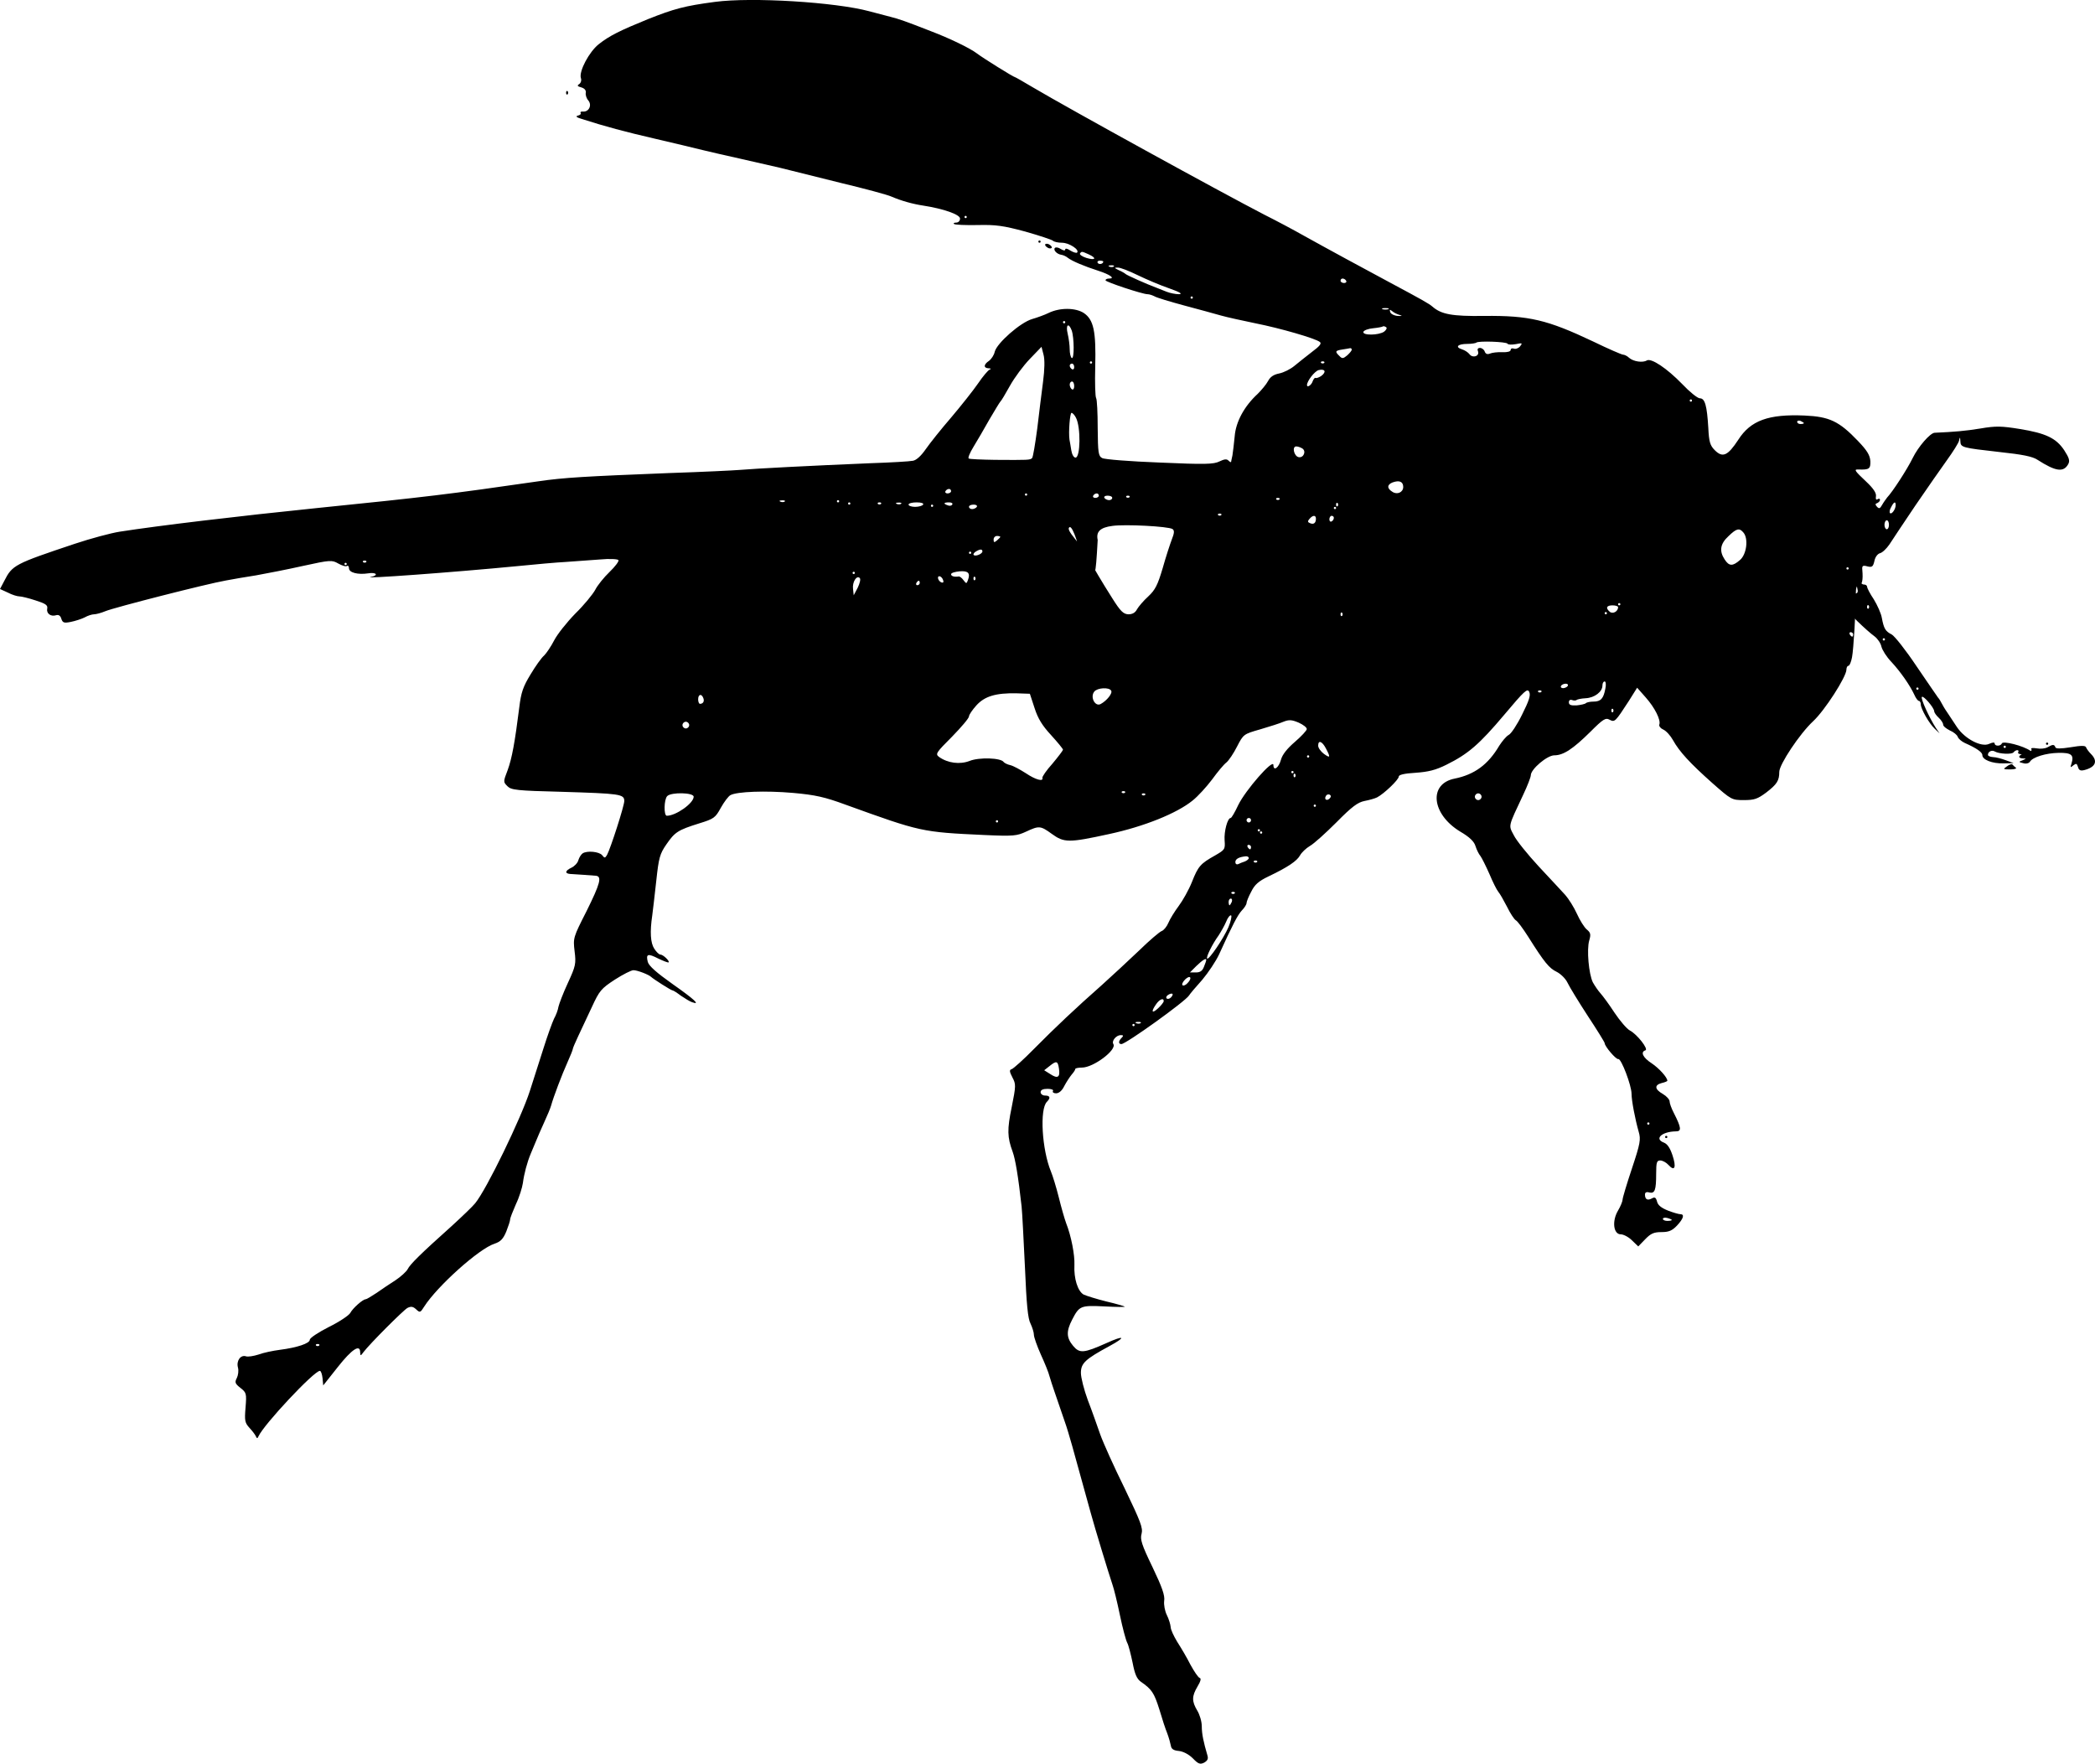
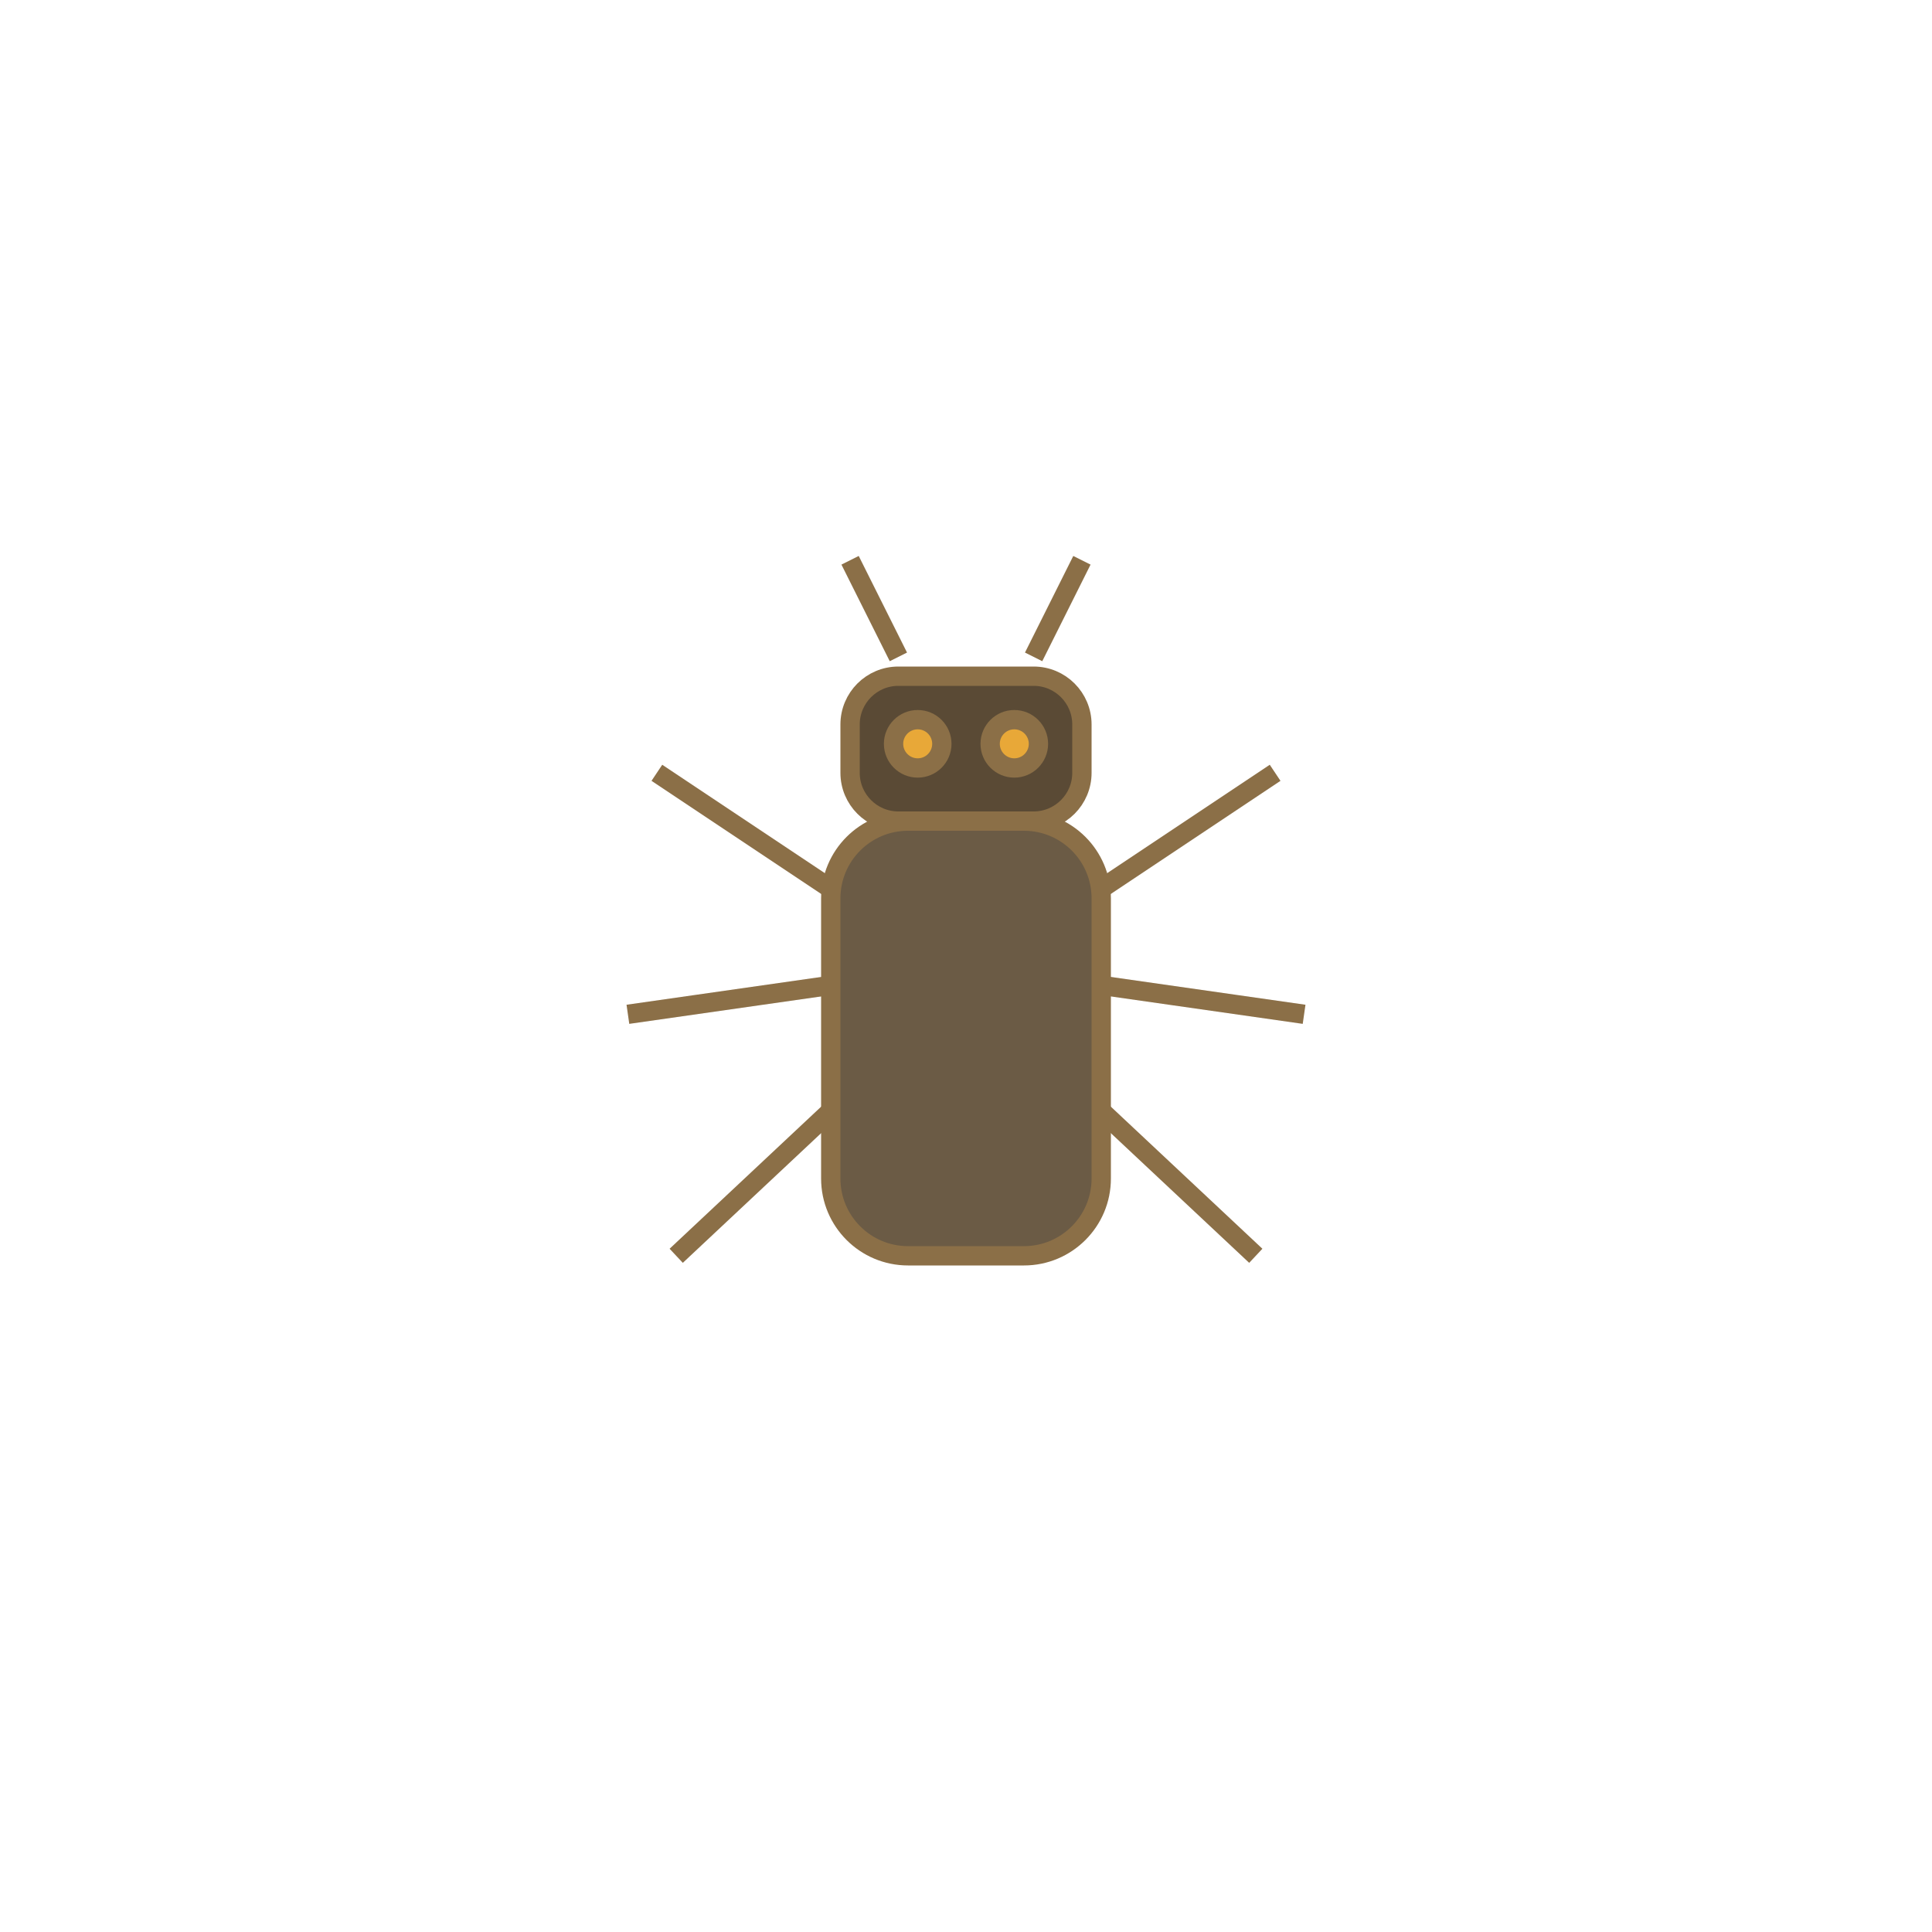
- <svg xmlns="http://www.w3.org/2000/svg" id="svg2" version="1.0" viewBox="0 0 415.189 349.529">
-   <g id="g6" style="fill:#000000" transform="matrix(.04436 0 0 -.04436 -20.006 361.73)">
-     <path id="path8" d="m3645 8146c-136-18-183-31-299-77-125-51-172-74-220-112-43-34-89-121-80-151 4-10 0-22-7-27-11-7-9-10 9-15 14-4 22-13 20-24-2-9 3-25 11-34 18-21 3-52-23-50-9 1-14-2-11-6 3-5-3-10-12-12-12-3-7-8 17-15 106-34 192-57 326-88 82-19 178-42 214-51s112-26 170-39 137-31 175-40c39-10 160-40 269-67 109-26 213-54 230-62 44-19 95-33 141-40 91-14 165-40 165-58 0-10-7-18-17-18-9 0-14-3-10-6 3-4 51-6 105-5 83 2 116-3 213-29 63-18 118-36 124-41 5-5 23-9 40-9 32 0 80-31 68-44-3-3-17 1-30 9-13 9-23 11-23 5s-7-6-20 2c-10 7-22 9-26 5-9-9 8-28 29-31 8-1 21-7 28-13 19-15 74-38 136-58 53-17 78-35 49-35-9 0-16-3-16-8 0-7 165-62 188-62 7 0 20-4 30-9 9-6 69-24 132-41s138-37 165-45c28-8 97-23 155-35 111-22 266-67 287-83 10-7 0-19-35-45-26-20-61-48-78-62-18-15-48-30-68-34-25-5-40-15-50-34-8-15-29-40-46-57-60-55-98-125-103-190-3-33-8-71-10-85-3-14-6-27-6-29-1-3-6 0-12 6-8 8-19 6-40-4-26-13-64-14-268-5-131 5-246 14-256 20-17 9-19 24-20 134 0 67-3 128-7 134s-6 69-4 140c4 159-7 210-51 240-37 24-107 25-158 0-16-8-49-20-73-27-52-15-157-107-167-146-3-15-15-33-26-41-24-16-25-32-1-33 10 0 12-3 4-6-7-3-30-30-51-61-22-32-76-100-120-152-45-52-96-116-114-142-20-29-41-49-57-52-14-3-99-8-190-11-265-11-517-24-585-30-22-2-164-9-315-14-378-15-469-20-585-37-401-58-502-70-985-119-352-36-705-78-885-106-38-6-128-30-200-54-269-90-279-95-315-166l-19-36 35-16c19-10 42-17 52-17 9 0 42-8 72-18 44-14 55-21 52-36-5-22 16-38 40-30 11 3 19-2 23-16 6-18 12-20 42-14 20 4 48 13 62 20 14 8 33 14 42 14s32 6 51 14c38 16 452 122 538 137 30 6 91 16 135 23 44 8 138 26 209 42 123 27 130 27 158 11 16-9 34-15 39-11 5 3 9-2 9-10 0-20 40-30 86-23 37 6 48-9 12-16-52-10 363 20 652 48 80 8 179 17 220 19 41 3 109 8 152 11 42 4 79 2 82-3s-15-29-40-53-54-60-64-80c-11-20-50-68-89-106-38-39-80-92-94-119s-34-57-45-68c-12-10-39-48-61-85-33-54-42-80-50-146-20-159-33-229-52-281-20-52-20-53-1-72 17-17 41-20 243-25 259-8 279-10 279-41 0-22-61-211-77-241-9-15-11-15-22-1-14 16-67 21-87 8-6-4-15-17-19-30-3-13-18-28-31-34-28-13-31-26-6-28 29-2 96-6 115-8 28-3 20-34-42-159-59-116-60-119-53-178 7-56 5-66-30-142-21-45-39-93-42-106-2-14-11-38-20-54-8-17-29-75-46-129s-45-142-62-194c-39-121-193-439-244-501-10-13-57-58-104-101-142-127-187-172-198-194-6-11-30-33-54-49-24-15-62-41-85-57-23-15-44-28-48-28-13 0-58-40-69-61-6-11-49-40-96-63-47-24-85-49-85-57 0-16-56-35-134-45-31-4-74-13-95-21-22-7-47-11-56-8-24 8-44-20-36-50 4-14 1-35-5-47-10-19-8-25 16-44 27-21 28-25 23-88-5-58-3-68 17-90 13-14 26-31 29-38 5-11 7-11 12 0 24 53 248 292 274 292 5 0 10-15 12-33l3-32 65 82c63 80 100 104 100 66 1-17 2-17 15 1 29 38 177 186 196 197 16 8 25 7 39-6 17-16 19-15 36 12 58 91 245 259 314 281 27 9 39 21 53 55 9 23 17 47 17 53 0 7 12 37 26 69 15 31 28 74 31 94 5 40 19 93 35 131 6 14 16 39 23 55 7 17 23 55 37 85s28 64 31 75c10 37 49 140 73 193 13 29 24 56 24 60s11 29 24 57c13 27 40 86 61 130 34 74 42 83 103 123 36 23 73 42 83 42 18 0 69-20 79-30 9-9 89-60 95-60 4 0 21-11 38-24 18-12 40-26 50-29 39-14 11 12-87 81-72 51-106 81-111 99-9 36 0 39 47 15 23-11 44-19 46-17 6 6-25 35-37 35-6 0-18 12-27 26-17 26-20 75-9 149 3 22 11 92 18 155 11 103 16 120 45 162 38 55 51 64 147 94 65 20 72 25 96 69 15 27 34 52 43 57 29 16 156 21 281 10 99-9 140-18 235-53 335-121 338-122 618-135 131-6 146-4 187 15 58 27 64 27 115-10 55-40 76-40 255-1 158 34 304 93 374 150 24 19 63 62 87 94 24 33 52 67 64 76 11 9 33 42 48 72 28 54 29 55 103 76 41 12 88 27 104 34 25 10 37 9 68-4 20-9 37-22 36-29 0-6-24-32-53-57-35-30-56-57-62-79-10-37-34-54-34-24-1 29-125-113-157-179-15-32-30-58-34-58-14 0-30-60-27-100s1-42-42-67c-66-37-76-48-104-119-14-35-41-83-59-107s-39-58-46-75-21-34-30-37-55-42-102-88c-47-45-121-113-164-152-119-105-210-191-304-286-47-48-92-88-100-91-11-3-11-10 3-37 16-30 16-37-3-132-21-101-20-135 4-200 12-33 25-109 40-244 3-27 9-150 15-272 7-166 13-230 25-252 8-17 15-39 15-50 0-10 14-50 31-88 17-37 35-81 39-98 5-16 14-46 21-65 16-46 33-97 48-140 7-19 21-66 32-105 35-126 66-239 83-300 18-66 81-273 97-320 6-16 21-77 33-135s27-114 33-125 16-51 24-89c10-52 19-72 37-85 48-33 59-49 82-122 12-41 28-90 36-109 7-19 14-44 16-55 2-14 12-21 35-23 20-2 45-15 63-33 25-26 33-28 51-19 15 9 19 17 14 33-17 58-25 95-25 129 0 21-9 52-20 70-25 42-25 64 1 108 14 23 17 36 10 38s-25 29-42 60c-16 32-43 77-59 102-15 25-29 54-29 66-1 11-8 35-17 53s-14 46-12 63c4 24-9 61-52 151-49 101-56 125-49 149 7 26-4 54-76 204-47 95-96 204-109 241s-37 106-55 152c-17 46-31 101-31 122 0 43 19 61 128 120 76 41 67 50-14 13-101-45-120-47-149-12-30 36-31 65-4 117 32 62 38 64 144 59 53-3 94-3 91-1-2 2-39 13-82 23-44 11-89 25-102 31-26 15-44 71-41 132 2 44-14 129-37 187-7 19-22 71-33 116-11 44-27 96-35 115-40 97-51 278-18 311 18 18 14 28-8 28-11 0-20 7-20 15 0 10 10 15 31 15 17 0 28-4 24-10-3-5 3-10 14-10 13 0 27 12 37 33 9 17 24 40 33 51 9 10 16 21 16 25 0 3 14 6 30 6 51 0 156 79 140 105-9 14 13 40 33 40 12 0 13-3 4-12-15-15-15-28-1-28 20 0 285 190 302 217 4 7 31 39 59 70 27 32 61 83 75 113 61 134 83 176 102 197 12 12 21 27 21 33s9 29 21 51c15 31 33 47 77 68 88 42 127 69 141 94 7 13 27 32 44 42 18 10 71 58 119 106 69 70 95 89 125 95 21 4 46 11 56 16 31 16 97 79 97 93 0 8 24 14 75 17 57 4 90 12 138 36 97 48 147 91 259 224 90 107 103 119 111 101 7-15-1-39-32-101-22-45-49-86-60-91-11-6-29-28-42-48-50-85-111-129-199-147-118-23-104-159 25-237 41-24 62-44 68-65 5-16 15-36 22-44 6-8 24-44 40-80 15-36 33-72 40-80s24-38 39-67c14-29 32-56 39-60 8-4 32-37 55-73 73-116 94-141 127-157 18-9 40-30 49-49s50-86 91-149c41-62 75-117 75-121 0-14 51-74 61-71 13 3 59-118 59-155 0-30 16-114 32-170 10-34 7-52-30-163-23-69-42-132-42-140 0-7-9-30-21-50-27-46-20-105 13-105 12 0 35-12 50-27l28-27 31 32c25 26 39 32 73 32 32 0 47 6 69 29 29 31 35 51 15 51-7 0-32 7-55 16-30 12-45 24-49 40-5 19-10 22-24 14-19-10-30-4-30 18 0 9 7 13 19 9 25-6 31 10 31 84 0 51 3 59 18 59 11 0 27-9 37-20 28-31 36-11 18 43-11 33-23 51-39 57-44 17-8 49 54 50 26 0 25 15-9 82-11 21-19 44-19 52s-13 23-30 33c-37 21-39 40-5 49 14 3 25 8 25 10 0 15-37 56-70 78-40 26-51 51-28 58 15 5-37 72-70 89-13 7-44 43-68 79-24 37-53 76-63 87s-25 33-34 49c-18 37-28 146-16 187 8 27 6 35-11 49-11 9-31 41-44 70s-37 67-52 84c-16 17-69 75-119 128-49 53-100 116-111 139-24 46-27 34 43 183 18 38 33 77 33 85 0 27 73 89 105 89 41 0 84 29 161 105 57 57 68 64 86 54 23-12 25-10 86 84l37 59 38-43c41-46 69-102 61-122-2-7 6-17 18-22 13-6 32-27 43-47 29-52 76-103 176-192 85-75 87-76 141-76 47 0 61 5 100 34 48 37 58 53 58 92 0 33 91 170 151 226 52 48 149 199 149 231 0 9 4 17 9 17s12 17 16 38c7 36 17 208 17 285 0 25 4 37 14 37 14 0 19 23 15 68-2 19 2 22 23 16 21-5 25-1 31 24 3 17 14 32 25 35 10 2 29 20 42 39 12 19 65 98 116 174 52 76 116 168 142 204s50 74 53 85c4 19 5 18 6-2 1-28 8-29 175-48 103-11 148-20 170-35 81-52 116-57 137-19 8 15 4 28-18 62-36 54-82 76-199 95-81 13-106 14-176 2-67-11-116-15-204-19-20-1-73-62-98-113s-90-151-114-176c-6-8-17-23-23-34-9-16-13-17-22-8-9 10-9 14 1 17 6 3 12 9 12 14 0 6-5 7-11 3-7-4-9 1-7 14 2 14-12 35-44 65-51 48-56 55-35 54 49-2 55 3 54 37-2 27-14 47-55 90-85 89-128 109-239 114-161 7-241-22-296-108-47-72-70-82-105-47-21 21-26 37-29 99-6 101-15 133-38 133-10 0-46 29-79 64-68 70-138 117-158 105-18-11-60-5-79 12-8 8-21 14-27 14s-66 26-134 59c-205 97-285 116-486 114-144-2-192 7-232 42-15 13-47 31-189 107-103 55-291 157-386 210-44 25-123 67-175 93-199 103-867 470-1036 570-42 25-77 45-79 45-6 0-141 84-170 106-30 23-123 68-205 99-112 44-147 56-180 64-19 5-62 16-95 25-152 41-525 64-690 42zm1125-961c0-3-2-5-5-5s-5 2-5 5 2 5 5 5 5-2 5-5zm545-167c37-17 31-28-10-16-19 6-32 15-29 20 7 10 8 10 39-4zm65-32c0-11-19-15-25-6-3 5 1 10 9 10 9 0 16-2 16-4zm47-22c-3-3-12-4-19-1-8 3-5 6 6 6 11 1 17-2 13-5zm107-39c39-19 103-46 141-59 48-17 61-25 43-26-15 0-40 5-55 11s-37 15-48 19c-41 15-130 55-135 60-3 3-16 11-30 17-21 10-22 12-6 12 11 1 51-15 90-34zm931-25c3-5-1-10-9-10-9 0-16 5-16 10 0 6 4 10 9 10 6 0 13-4 16-10zm-685-75c0-3-2-5-5-5s-5 2-5 5 2 5 5 5 5-2 5-5zm873-52c-7-2-19-2-25 0-7 3-2 5 12 5s19-2 13-5zm52-26c13-4 9-5-9-4-16 1-32 9-34 17-4 12-2 13 9 4 8-7 23-14 34-17zm-1495-32c0-3-2-5-5-5s-5 2-5 5 2 5 5 5 5-2 5-5zm29-37c11-32 12-130 0-123-5 4-9 21-9 38 0 18-4 49-9 70-10 41 4 52 18 15zm1396-5c-24-17-98-18-93-1 3 7 22 14 44 16 21 2 41 6 43 8s8 1 14-3c6-3 2-12-8-20zm551-54c2-5 19-5 37-2 29 6 31 5 19-10-8-9-20-13-28-10s-14 0-14-6c0-7-15-11-37-10-21 1-46-2-55-6-12-5-20-2-24 9-3 9-13 16-21 16-10 0-13-6-9-15 8-22-24-32-38-13-6 8-21 18-34 22-32 10-18 24 24 24 19 0 38 3 41 6 9 8 133 4 139-5zm-2075-169c-6-47-18-141-26-210-9-68-19-128-23-132-9-9-16-9-166-8-61 1-113 3-117 6-5 2 5 26 21 52s48 81 71 122c24 41 46 77 49 80 4 3 23 35 43 71s60 90 89 120l52 54 9-35c6-22 5-66-2-120zm1379 142c0-4-9-15-20-25-18-15-23-16-35-3-21 20-19 24 13 29 15 2 30 5 35 6 4 0 7-2 7-7zm-1160-57c0-3-2-5-5-5s-5 2-5 5 2 5 5 5 5-2 5-5zm1037-2c-4-3-10-3-14 0-3 4 0 7 7 7s10-3 7-7zm-1117-19c0-8-4-12-10-9-5 3-10 10-10 16 0 5 5 9 10 9 6 0 10-7 10-16zm1104-39c-10-7-22-11-26-9-3 2-9-5-13-16-5-16-25-29-25-16 0 18 34 62 52 67 29 7 36-8 12-26zm-1104-46c0-11-4-17-10-14-5 3-10 13-10 21s5 14 10 14c6 0 10-9 10-21zm2760-64c0-3-2-5-5-5s-5 2-5 5 2 5 5 5 5-2 5-5zm-2752-77c22-42 20-178-2-178-8 0-16 14-19 33-3 17-6 39-8 47-5 33 2 120 9 120 5 0 14-10 20-22zm3252-24c0-2-7-4-15-4s-15 4-15 10c0 5 7 7 15 4 8-4 15-8 15-10zm-2241-113c19-12 6-43-16-39-21 4-31 48-11 48 7 0 19-4 27-9zm451-172c0-24-27-36-48-22-25 15-25 32 0 42 30 11 48 4 48-20zm-2020-19c0-5-7-10-16-10-8 0-12 5-9 10 3 6 10 10 16 10 5 0 9-4 9-10zm340-15c0-3-2-5-5-5s-5 2-5 5 2 5 5 5 5-2 5-5zm320-5c0-5-7-10-16-10-8 0-12 5-9 10 3 6 10 10 16 10 5 0 9-4 9-10zm60-10c0-5-6-10-14-10s-18 5-21 10c-3 6 3 10 14 10 12 0 21-4 21-10zm77 3c-4-3-10-3-14 0-3 4 0 7 7 7s10-3 7-7zm670-10c-4-3-10-3-14 0-3 4 0 7 7 7s10-3 7-7zm-2210-9c-3-3-12-4-19-1-8 3-5 6 6 6 11 1 17-2 13-5zm243 1c0-3-2-5-5-5s-5 2-5 5 2 5 5 5 5-2 5-5zm50-10c0-3-2-5-5-5s-5 2-5 5 2 5 5 5 5-2 5-5zm137-2c-4-3-10-3-14 0-3 4 0 7 7 7s10-3 7-7zm90 1c-3-3-12-4-19-1-8 3-5 6 6 6 11 1 17-2 13-5zm98-4c-3-5-19-10-36-10-16 0-29 5-29 10 0 6 16 10 36 10 21 0 33-4 29-10zm130 0c-3-5-12-7-20-3-21 7-19 13 6 13 11 0 18-4 14-10zm1722-7c-4-3-7 0-7 7s3 10 7 7c3-4 3-10 0-14zm2493 5c0-19-18-43-25-36-4 3-2 16 5 27 12 24 20 27 20 9zm-4300-3c0-3-2-5-5-5s-5 2-5 5 2 5 5 5 5-2 5-5zm195-5c-3-5-13-10-21-10s-14 5-14 10c0 6 9 10 21 10 11 0 17-4 14-10zm1605-5c0-3-2-5-5-5s-5 2-5 5 2 5 5 5 5-2 5-5zm-513-32c-4-3-10-3-14 0-3 4 0 7 7 7s10-3 7-7zm423-16c0-19-10-27-26-20-11 4-12 9-3 19 15 18 29 18 29 1zm80 4c0-6-4-13-10-16-5-3-10 1-10 9 0 9 5 16 10 16 6 0 10-4 10-9zm2480-31c0-11-4-20-10-20-5 0-10 9-10 20s5 20 10 20c6 0 10-9 10-20zm-3613.4-132.2c-3-24 21.439-64.399 44.439-75.399 22-10 24-41.399 33.96 139.59-8 37 11 56 66 63 57 8 249-2 268-14 9-6 9-17-3-47-8-21-27-79-41-129-22-74-33-96-64-125-21-19-43-45-50-57-8-16-21-23-39-23-22 1-35 13-72 72-47 74-81 132-109 183-9 17-34 52-55 79-28 34-36 50-27 55 15 10 48.601-107.2 47.601-121.2zm2963.4 97.2c23-27 14-97-15-122-33-29-49-29-69 2-25 38-20 70 17 104 36 35 49 38 67 16zm-3320-19c0-2-7-9-15-16-12-10-15-10-15 4 0 9 7 16 15 16s15-2 15-4zm-80-65c0-11-31-24-39-16-3 3 1 10 9 15 19 12 30 12 30 1zm-50-6c0-3-2-5-5-5s-5 2-5 5 2 5 5 5 5-2 5-5zm-2703-42c-4-3-10-3-14 0-3 4 0 7 7 7s10-3 7-7zm-87-8c0-3-2-5-5-5s-5 2-5 5 2 5 5 5 5-2 5-5zm6710-20c0-3-2-5-5-5s-5 2-5 5 2 5 5 5 5-2 5-5zm-3935-53c-6-16-7-16-20 1-7 10-17 17-21 16-19-3-34 1-34 10 0 6 17 11 38 13 39 3 49-8 37-40zm-505 33c0-3-2-5-5-5s-5 2-5 5 2 5 5 5 5-2 5-5zm13-66-18-34-3 28c-4 31 16 63 30 49 5-5 0-24-9-43zm381 35c4-10 1-14-6-12-15 5-23 28-10 28 5 0 13-7 16-16zm143-1c-4-3-7 0-7 7s3 10 7 7c3-4 3-10 0-14zm-247-13c0-5-5-10-11-10-5 0-7 5-4 10 3 6 8 10 11 10 2 0 4-4 4-10zm3130-95c0-3-2-5-5-5s-5 2-5 5 2 5 5 5 5-2 5-5zm-10-13c0-19-23-32-37-21-20 17-15 29 12 29 14 0 25-4 25-8zm-1233-39c-4-3-7 0-7 7s3 10 7 7c3-4 3-10 0-14zm1183 12c0-3-2-5-5-5s-5 2-5 5 2 5 5 5 5-2 5-5zm1100-95c0-5-2-10-4-10-3 0-8 5-11 10-3 6-1 10 4 10 6 0 11-4 11-10zm-1107-242c-8-44-20-58-53-58-14 0-30-3-34-7s-23-8-42-10c-25-1-34 2-34 14 0 9 6 13 14 10s17-3 20 0 21 7 41 8c40 2 75 29 75 57 0 10 4 18 10 18 5 0 7-14 3-32zm-168 12c-3-5-13-10-21-10s-12 5-9 10c3 6 13 10 21 10s12-4 9-10zm-2040-21c8-11-19-45-47-60-25-13-48 32-28 56 14 17 66 20 75 4zm1922-6c-4-3-10-3-14 0-3 4 0 7 7 7s10-3 7-7zm-2264-72c15-47 35-79 74-121 29-32 53-61 53-65 0-3-21-31-47-62-27-30-47-59-45-64 5-18-31-8-74 21-25 16-56 33-69 36-14 3-27 10-30 14-12 19-110 22-152 5-44-17-98-10-137 18-17 13-13 19 58 90 42 43 76 83 76 91 0 7 15 29 33 49 37 41 87 56 180 54l59-2 21-64zm-1480 45c6-15-1-26-15-26-4 0-8 9-8 20 0 23 15 27 23 6zm4064-63c-4-3-7 0-7 7s3 10 7 7c3-4 3-10 0-14zm-4127-58c0-8-7-15-15-15s-15 7-15 15 7 15 15 15 15-7 15-15zm2845-105c21-40 19-44-10-23-13 10-25 26-25 36 0 27 18 20 35-13zm-75-35c0-3-2-5-5-5s-5 2-5 5 2 5 5 5 5-2 5-5zm-70-70c0-3-2-5-5-5s-5 2-5 5 2 5 5 5 5-2 5-5zm7-22c-4-3-7 0-7 7s3 10 7 7c3-4 3-10 0-14zm-760-70c-4-3-10-3-14 0-3 4 0 7 7 7s10-3 7-7zm-1927-18c0-29-79-85-120-85-14 0-13 73 2 88 18 18 118 16 118-3zm2017 8c-4-3-10-3-14 0-3 4 0 7 7 7s10-3 7-7zm824-16c-13-13-26-3-16 12 3 6 11 8 17 5 6-4 6-10-1-17zm679 8c0-8-7-15-15-15s-15 7-15 15 7 15 15 15 15-7 15-15zm-740-40c0-3-2-5-5-5s-5 2-5 5 2 5 5 5 5-2 5-5zm-290-65c0-5-4-10-10-10-5 0-10 5-10 10 0 6 5 10 10 10 6 0 10-4 10-10zm-1130-5c0-3-2-5-5-5s-5 2-5 5 2 5 5 5 5-2 5-5zm1170-40c0-3-2-5-5-5s-5 2-5 5 2 5 5 5 5-2 5-5zm10-10c0-3-2-5-5-5s-5 2-5 5 2 5 5 5 5-2 5-5zm-50-65c0-5-2-10-4-10-3 0-8 5-11 10-3 6-1 10 4 10 6 0 11-4 11-10zm-10-49c0-5-8-11-17-15-10-3-24-9-30-12-8-3-13 1-13 9 0 14 16 23 48 26 6 0 12-3 12-8zm37-18c-4-3-10-3-14 0-3 4 0 7 7 7s10-3 7-7zm-100-140c-4-3-10-3-14 0-3 4 0 7 7 7s10-3 7-7zm-13-38c-4-8-8-15-10-15s-4 7-4 15 4 15 10 15c5 0 7-7 4-15zm-15-113c-21-49-87-147-95-140-6 6 24 66 51 103 11 17 27 45 34 62 7 18 17 30 22 28 4-3-1-27-12-53zm-99-146c0-3-4-16-10-30-7-19-17-26-36-26h-27l29 29c27 26 44 37 44 27zm-84-104c-8-9-19-13-22-9-4 4 1 15 12 26 23 22 33 6 10-17zm-74-64c-6-6-15-8-19-4s-1 11 7 16 17 7 19 4c3-2-1-10-7-16zm-32-16c0-5-11-19-25-32-28-26-33-16-9 18 15 22 34 30 34 14zm-103-98c-3-3-12-4-19-1-8 3-5 6 6 6 11 1 17-2 13-5zm-27-9c0-3-2-5-5-5s-5 2-5 5 2 5 5 5 5-2 5-5zm-338-195c6-39-6-46-39-24l-27 17 23 18c32 26 38 24 43-11zm2638-245c0-3-2-5-5-5s-5 2-5 5 2 5 5 5 5-2 5-5zm100-431c0-2-9-4-20-4s-20 4-20 9 9 7 20 4 20-7 20-9zm-6043-561c-4-3-10-3-14 0-3 4 0 7 7 7s10-3 7-7z" />
-     <path id="path10" d="m2980 7740c0-7 3-10 7-7 3 4 3 10 0 14-4 3-7 0-7-7z" />
-     <path id="path12" d="m5090 7075c0-3 2-5 5-5s5 2 5 5-2 5-5 5-5-2-5-5z" />
-     <path id="path14" d="m5120 7061c0-5 7-11 15-15 8-3 15-1 15 3 0 5-7 11-15 15-8 3-15 1-15-3z" />
-     <path id="path16" d="m8749.2 5566c-4-7-5-24-1-38 5-18 2-25-9-25-13 0-37-46-37-71 0-10 88-95 124-121 13-10 27-30 30-45 4-16 23-46 44-68 42-45 84-106 103-147 7-16 16-28 21-28 4 0 8-7 8-15 0-20 37-86 63-110l21-20-17 25c-29 45-69 132-62 138 7 7 54-48 55-64 0-6 9-19 20-29s20-24 20-31 14-18 30-26c17-7 32-20 35-28 3-9 17-21 32-28 52-23 78-41 78-54 0-21 44-38 94-37l46 1-35 13c-19 7-45 14-57 14-13 1-23 5-23 10 0 15 18 23 31 15 19-11 78-14 84-3 4 5 11 9 16 9 6 0 7-4 4-10-4-6 11-10 37-10h42l-24 17c-32 23-124 46-128 33-5-13-32-13-32 0 0 6-10 5-25-2-35-16-109 23-144 76-14 21-34 51-43 65-10 14-21 33-25 41s-11 20-16 25c-4 6-48 69-96 140-48 72-98 135-111 142-28 14-35 26-44 74-3 19-20 57-36 83-17 25-30 51-30 56 0 6-6 10-14 10s-16 8-18 18c-2 12-6 13-11 5zm50-130c-4-3-7 0-7 7s3 10 7 7c3-4 3-10 0-14zm73-138c0-3-2-5-5-5s-5 2-5 5 2 5 5 5 5-2 5-5zm150-220c0-3-2-5-5-5s-5 2-5 5 2 5 5 5 5-2 5-5zm390-260c0-3-2-5-5-5s-5 2-5 5 2 5 5 5 5-2 5-5z" />
-     <path id="path18" d="m9591.5 4832c0-3 2-5 5-5s5 2 5 5-2 5-5 5-5-2-5-5z" />
-     <path id="path20" d="m9598.5 4816c-11-6-32-8-48-5-19 3-28 2-24-4s-7-13-24-16c-33-7-42-24-13-25 15 0 14-1-2-8-19-7-19-8 2-13 12-4 25-1 30 6 12 21 72 39 128 40 58 1 70-9 58-48-6-18-5-19 8-8 13 10 16 9 21-7 4-15 11-18 28-14 51 13 62 40 30 72-10 10-20 24-22 30-3 8-22 8-69 0-45-7-66-7-68 0-5 14-12 13-35 0z" />
-     <path id="path22" d="m9417.5 4731c-19-13-18-14 15-14 19 0 30 4 24 8-5 4-12 10-15 14-3 3-14 0-24-8z" />
-     <path id="path24" d="m7890 3075c0-3 2-5 5-5s5 2 5 5-2 5-5 5-5-2-5-5z" />
+ <svg xmlns="http://www.w3.org/2000/svg" viewBox="0 0 200 200">
+   <g fill="none" stroke="#8B6F47" stroke-width="2">
+     <rect x="88" y="70" width="24" height="15" rx="5" fill="#5a4a35" />
+     <rect x="86" y="85" width="28" height="45" rx="8" fill="#6b5b45" />
+     <circle cx="95" cy="77" r="2.5" fill="#E8A838" />
+     <circle cx="105" cy="77" r="2.5" fill="#E8A838" />
+     <line x1="86" y1="92" x2="68" y2="80" />
+     <line x1="114" y1="92" x2="132" y2="80" />
+     <line x1="86" y1="102" x2="65" y2="105" />
+     <line x1="114" y1="102" x2="135" y2="105" />
+     <line x1="86" y1="115" x2="70" y2="130" />
+     <line x1="114" y1="115" x2="130" y2="130" />
+     <line x1="93" y1="68" x2="88" y2="58" />
+     <line x1="107" y1="68" x2="112" y2="58" />
  </g>
</svg>
